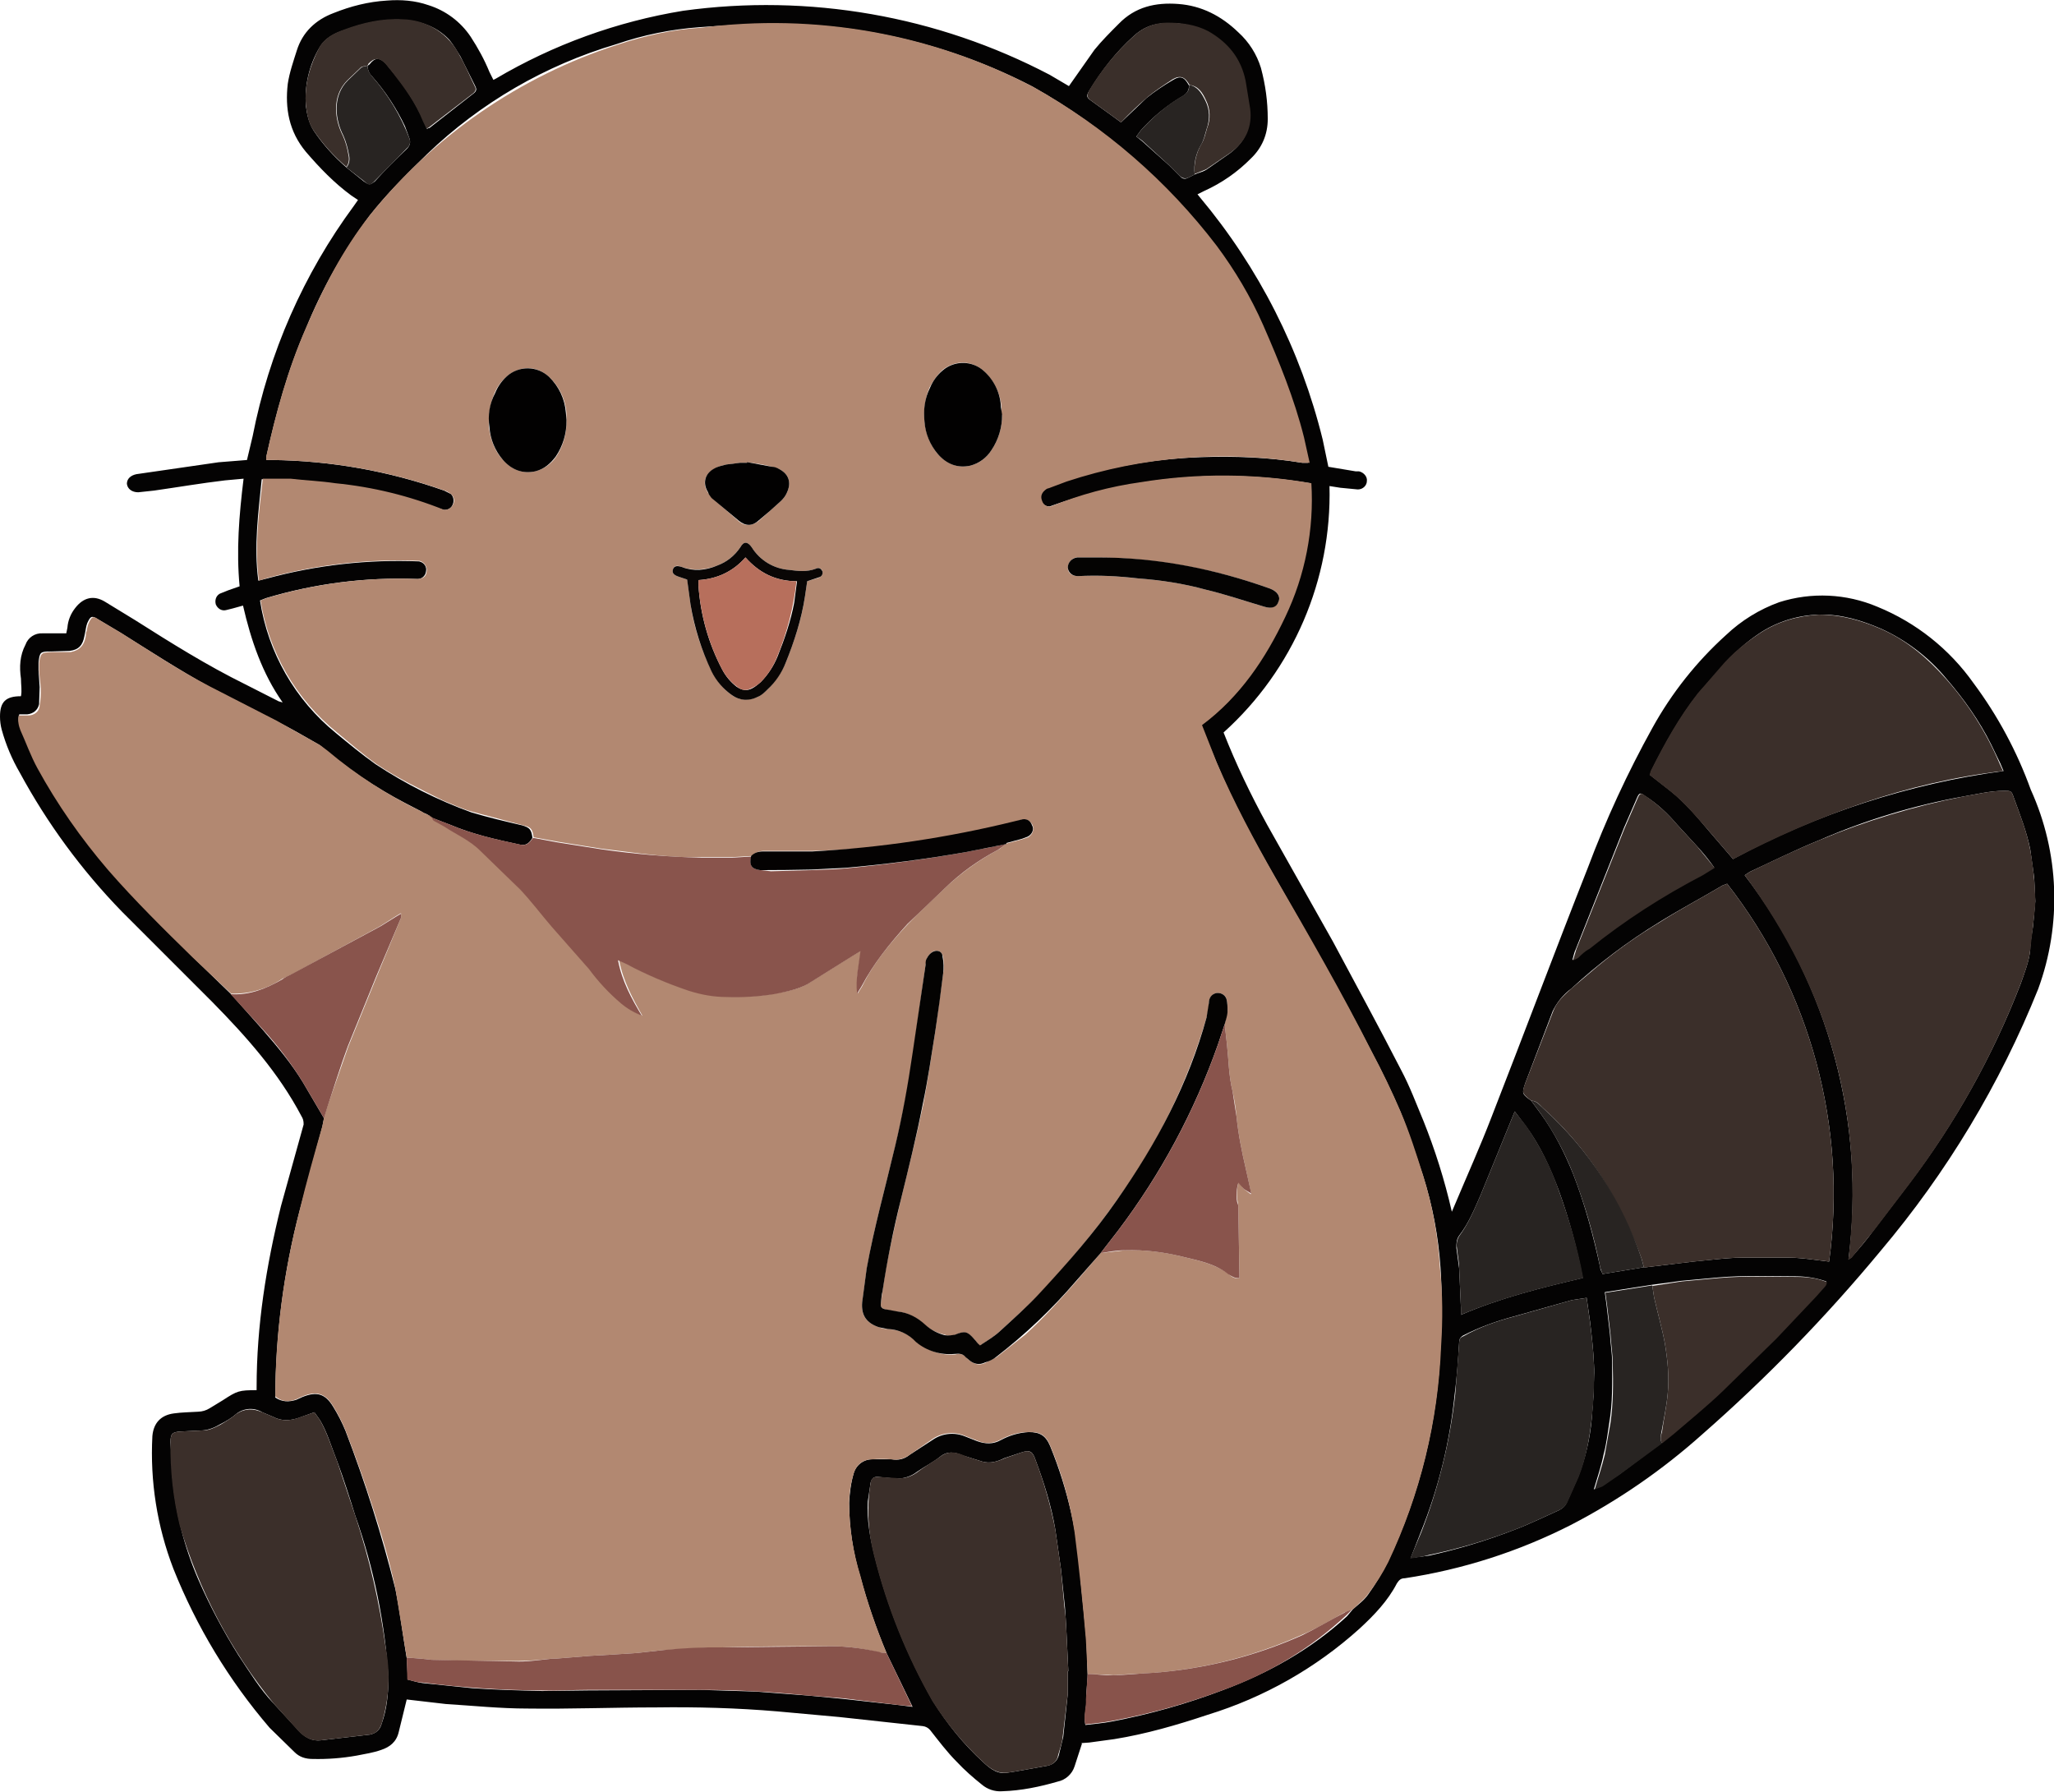
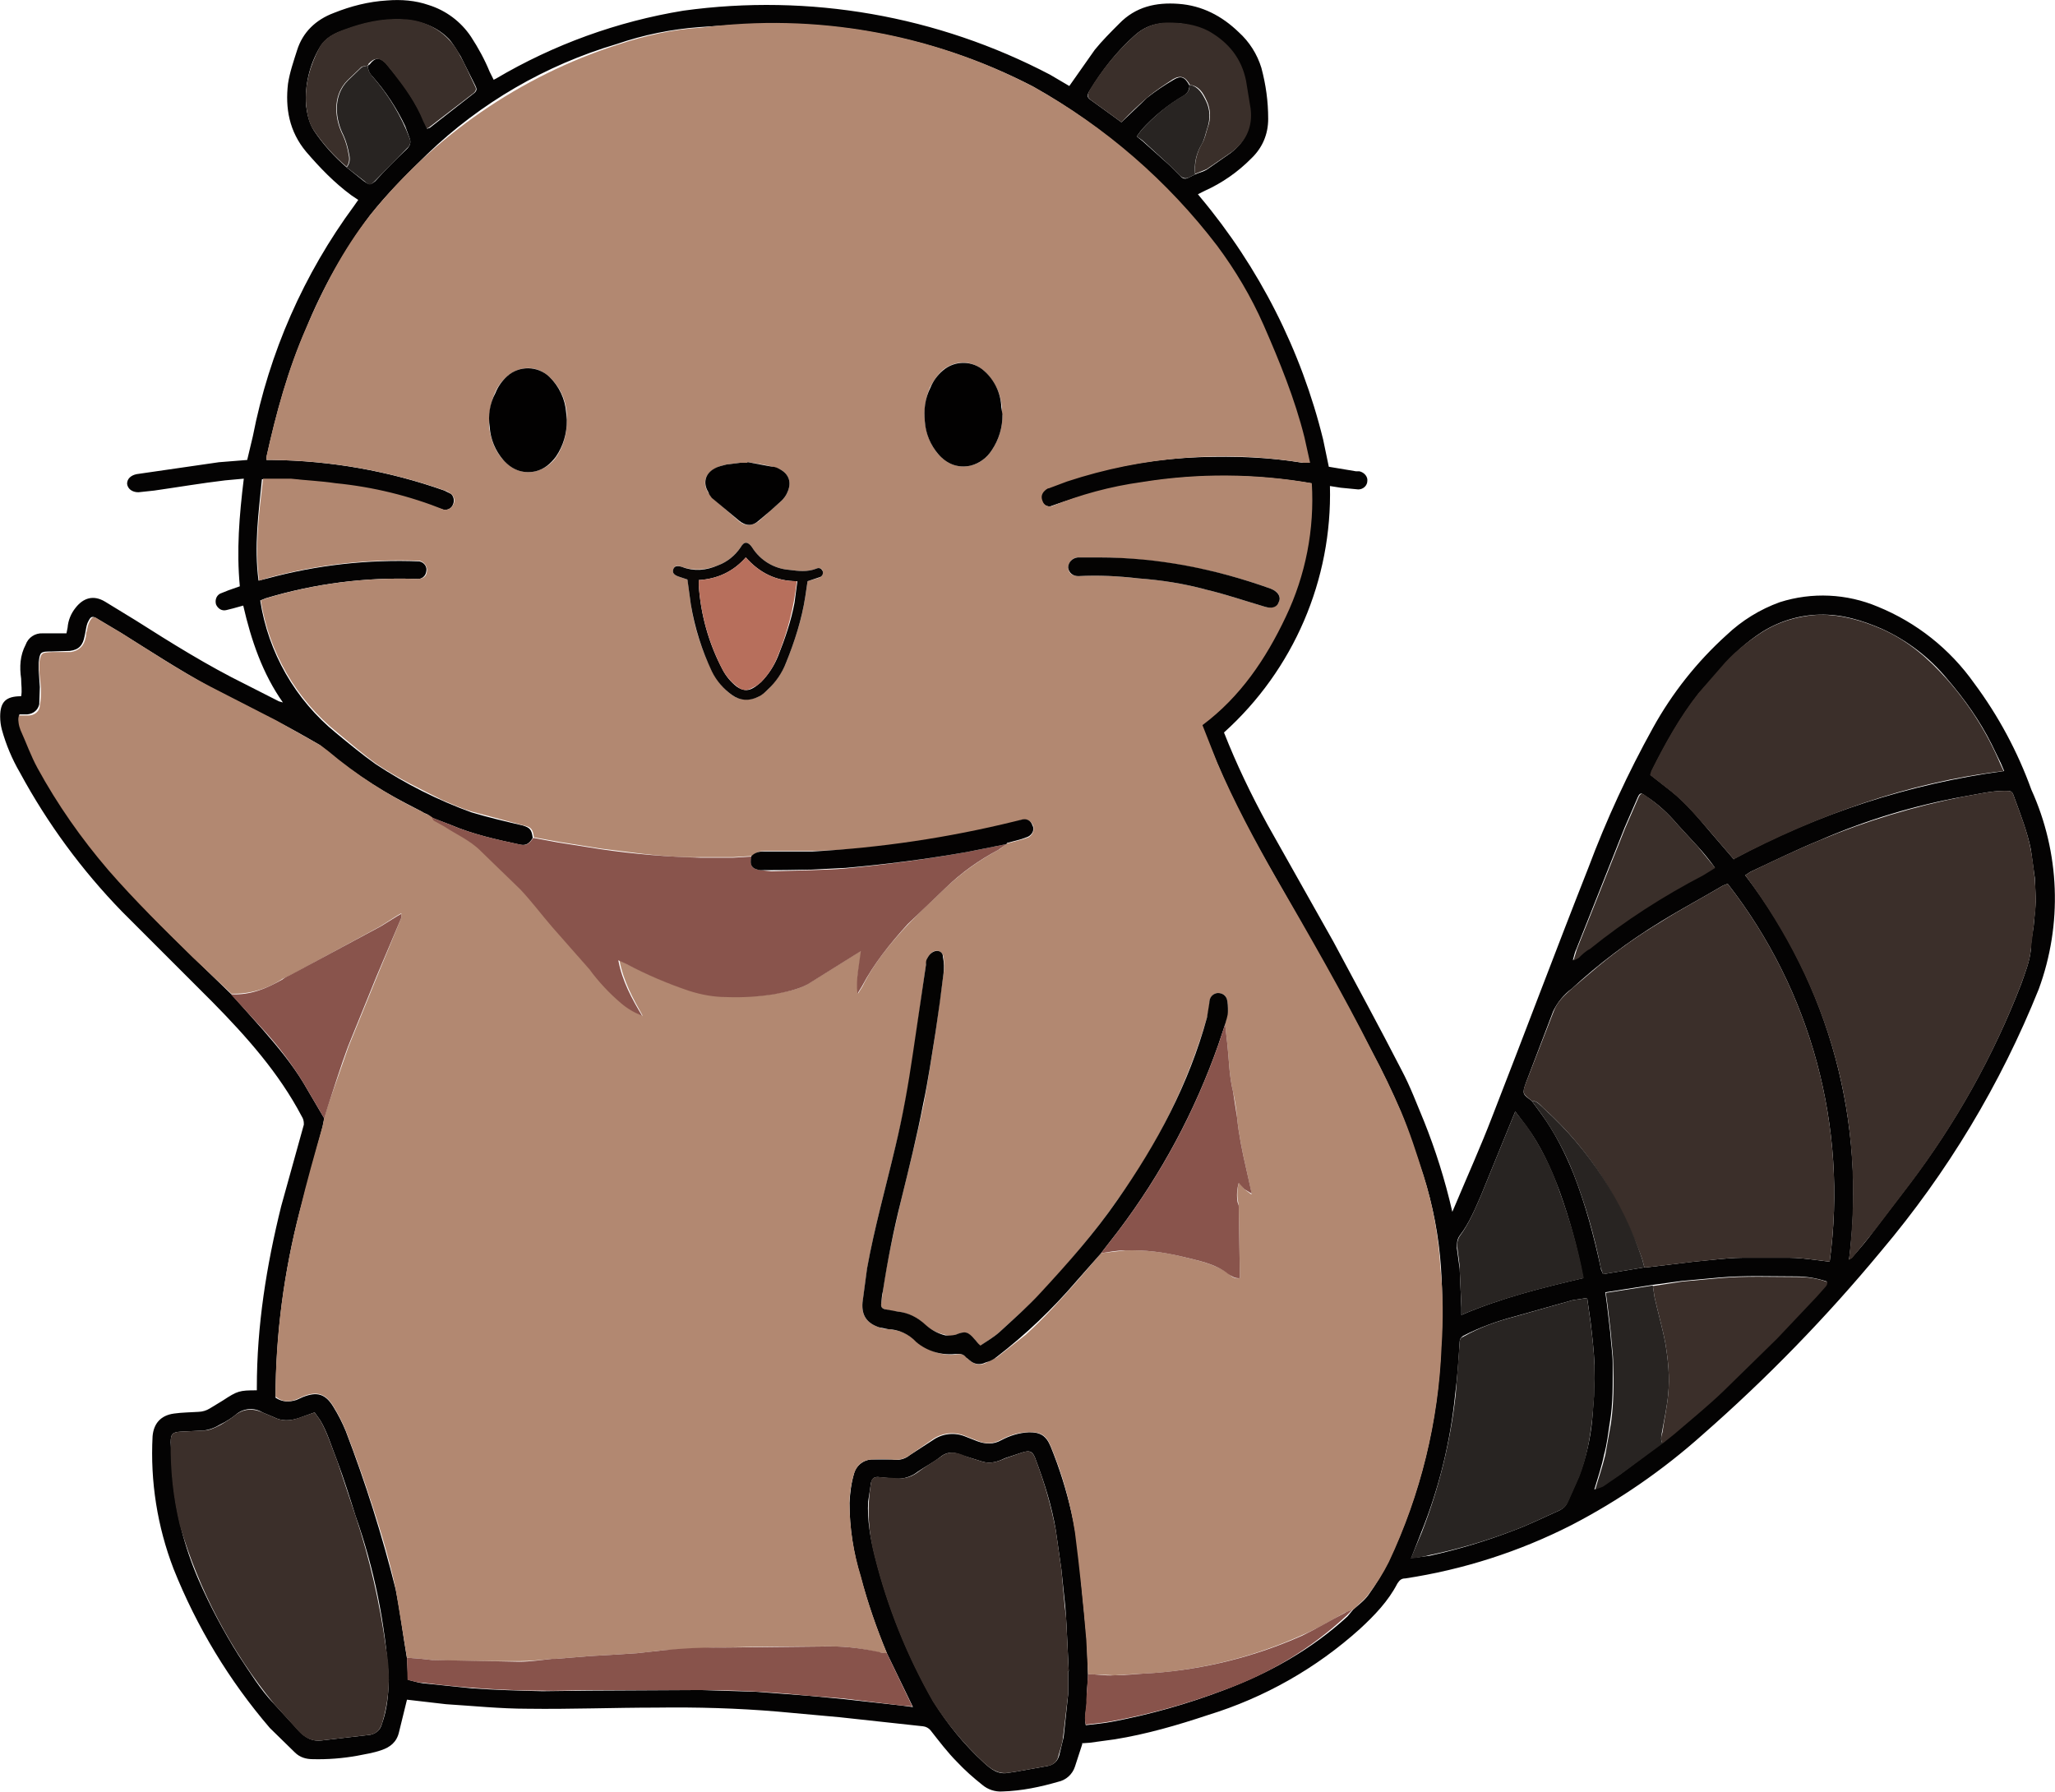
- <svg xmlns="http://www.w3.org/2000/svg" id="a" viewBox="0 0 362.6 316.2">
+ <svg xmlns="http://www.w3.org/2000/svg" id="a" viewBox="-0.03 0.02 362.7 316.22">
  <defs>
-     <style>.c{fill:#88534b}.d{fill:#282422}.g{fill:#3b2f2a}.h{fill:#3a2f2a}.i{fill:#89544c}.k{fill:#040302}.l{fill:#020101}</style>
+     <style>
+             .c{fill:#88534b}.d{fill:#282422}.g{fill:#3b2f2a}.h{fill:#3a2f2a}.i{fill:#89544c}.k{fill:#040302}.l{fill:#020101}
+         </style>
  </defs>
  <path fill="#040303" d="m191 307.8-1.3 4a4 4 0 0 1-3 2.7c-3.1.9-6.4 1.6-9.8 1.7a5 5 0 0 1-3.6-1.2c-1.5-1.2-3-2.5-4.4-4-1.7-1.7-3.2-3.7-4.7-5.6a2 2 0 0 0-1.3-.7l-14.7-1.6-11-1c-7.1-.6-14.2-.8-21.4-.7-7.5 0-15.1.3-22.7.2-4.8 0-9.6-.5-14.4-.8l-6.9-.8-1.4 5.7c-.4 1.8-1.6 2.7-3.1 3.2-1.4.5-2.8.7-4.3 1a39 39 0 0 1-7.8.6c-1.2 0-2.3-.3-3.2-1.2l-4.4-4.3a100 100 0 0 1-17-28.1 56.8 56.8 0 0 1-3.7-23.4c.2-2.3 1.5-3.7 3.8-4 1.4-.2 2.8-.2 4.3-.3a4 4 0 0 0 2-.6l2.3-1.4c2.6-1.7 2.9-1.8 6-1.8v-.5c0-10.9 1.7-21.5 4.3-32l4-14.4c0-.7-.1-1-.4-1.5-4-7.6-9.7-14-15.7-20.1l-16-16a111 111 0 0 1-18-24.5 32 32 0 0 1-3.2-7.6 9 9 0 0 1-.3-2.3c0-2.6 1-3.6 3.7-3.6.2-1 0-2 0-3.1-.3-2.1-.2-4.1.8-6a3 3 0 0 1 3-2h4.2l.2-1c.1-1.3.6-2.5 1.4-3.5 1.4-1.8 3.2-2.3 5.2-1.1l5.4 3.3c6.3 4 12.7 8 19.4 11.3l5.9 3 .7.2c-3.6-5.1-5.6-11-7-17.1l-1.8.5-1.2.3c-.8.2-1.5-.3-1.8-1-.2-.7 0-1.5.7-1.9l1.5-.6 2-.7c-.6-6.3-.1-12.5.7-19l-3.3.3c-4.2.5-8.3 1.2-12.5 1.8l-2.8.3c-1.1 0-1.9-.6-2-1.5 0-.9.7-1.5 1.7-1.7l14.5-2.1 5-.4 1-4.2a101.2 101.2 0 0 1 17.9-40.7l.7-1-1.2-.8c-3-2.2-5.6-4.9-8-7.7-3-3.6-3.7-7.7-3.2-12 .3-2 1-4 1.6-5.9 1-3.2 3.3-5.4 6.5-6.6 3-1.2 6.1-2 9.4-2.2 2.5-.2 5 0 7.3.8a14 14 0 0 1 7.5 5.6c1.3 2 2.4 4 3.3 6.2l.7 1.4.4-.2a95.3 95.3 0 0 1 33.1-12 107.7 107.7 0 0 1 64.7 11.3l3.4 2 4.5-6.4c1.3-1.6 2.8-3.1 4.3-4.6 2.9-3 6.5-3.8 10.5-3.5 4.1.3 7.6 2.1 10.6 5a14 14 0 0 1 4 6.3c.8 3 1.2 5.9 1.2 9 0 2.7-1 5.1-3 7a27.3 27.3 0 0 1-8.2 5.7l-1.2.6.4.5a106 106 0 0 1 21.7 42.8l1 4.8 4.8.8h.6c.9.2 1.5 1 1.4 1.7 0 .8-.7 1.5-1.6 1.5l-3.1-.3-1.9-.3a56.6 56.6 0 0 1-18.7 43.5c2.2 5.6 4.8 11 7.7 16.3l11.6 20.6c4 7.5 8.1 15 12 22.6 1.6 3 2.7 6 4 9.1 2 5 3.7 10.3 5 16l.6-1.4c2.1-5 4.4-10.1 6.4-15.3 5.7-14.6 11.2-29.3 17-44a185 185 0 0 1 11.4-24.7 63.4 63.4 0 0 1 13-16.4 27 27 0 0 1 9.4-5.8 25 25 0 0 1 17.3.8 38.7 38.7 0 0 1 17 13.5 73 73 0 0 1 10.1 18.8 46.4 46.4 0 0 1 1.3 35.2 169.4 169.4 0 0 1-27.8 46.2 283 283 0 0 1-31.5 32.4 112.2 112.2 0 0 1-23.2 16 96.6 96.6 0 0 1-29.3 9.4c-.7 0-1 .3-1.4.9-1.6 3.1-4 5.6-6.6 8a71.3 71.3 0 0 1-26.8 15.2c-5.4 1.8-10.9 3.4-16.5 4.3l-4.4.6-1.4.1ZM75.8 144l-.5-.3-.5-.2-.5-.3-2.7-1.4a79 79 0 0 1-15.2-10.3c-2.6-1.5-5.2-3-7.8-4.3l-11.7-6c-5.4-3-10.5-6.3-15.6-9.5l-4.2-2.5c-.8-.5-1.1-.4-1.5.4-.3.5-.4 1.1-.5 1.7l-.2 1c-.3 1.6-1 2.4-2.6 2.6L9 115c-1.9 0-2 .1-2.2 2v1.3l.2 3-.1 3c-.2 1-1 1.7-2.1 1.8H3.4c-.3 1 0 1.8.3 2.5 1 2.3 1.8 4.6 3 6.7a98 98 0 0 0 12.5 18C23.9 159 29 164 34.1 169l6.7 6.5 5.6 6.3c2.6 3 5.1 6 7.1 9.3l3.7 6.3-.3 1.5-4 14.8a132.3 132.3 0 0 0-4.3 33c1.2.8 2.4.8 3.7.4l1.1-.5c2.5-1 4-.6 5.4 1.7a29 29 0 0 1 2.2 4.3 244 244 0 0 1 8.8 27.9c.8 4 1.3 8.1 2 12.2l.2 3.8c.9.2 1.7.5 2.6.6l8.7.9c4.2.3 8.3.4 12.4.5l8.1-.1 19.9-.1 9.7.3 9.2.7 6.3.6 9.9 1.1 2.3.3-4.6-9.5a106 106 0 0 1-4.6-13.4 44.8 44.8 0 0 1-2-13.1c.1-1.8.3-3.5.8-5.2a3.4 3.4 0 0 1 3.3-2.5h3.4c1.2.2 2.2 0 3.2-.8l4-2.6a6 6 0 0 1 5.6-.7l2.3.9c1.4.5 2.8.6 4.2-.2 1.5-.8 3.1-1.3 4.9-1.4 2 0 3 .6 3.8 2.5a74.1 74.1 0 0 1 5.4 24l1 10.2.2 6c0 1.6-.3 3-.2 4.5 0 1.5-.5 3-.2 4.5 1.6-.2 3.1-.3 4.6-.6a116 116 0 0 0 19.8-5.6c8-3 15.5-7.2 21.8-13l1-1.2c.9-.8 2-1.6 2.7-2.6a45 45 0 0 0 3.5-5.8 95.9 95.9 0 0 0 9.3-38c.3-4.6.3-9.2 0-13.9a69 69 0 0 0-3.1-16.3c-1.3-3.8-2.5-7.6-4-11.3a140 140 0 0 0-5-10.4c-5.4-10.5-11.3-20.7-17.1-30.9-3.8-6.6-7.4-13.2-10.3-20.2L212 128c6.8-5 11.2-11.7 14.7-19.2a46.5 46.5 0 0 0 4.6-23.5 91 91 0 0 0-46 4.1c-.7 0-1.2-.3-1.5-1-.3-.5-.2-1.2.3-1.7a3 3 0 0 1 .9-.6l3-1.2a88.2 88.2 0 0 1 23.9-4.2c6-.2 12 0 18 1h1a119 119 0 0 0-8.2-24.3c-2.1-5-4.9-9.8-8.2-14.1a106 106 0 0 0-32.2-28 99 99 0 0 0-45.8-11.1c-4.3 0-8.7.3-13 .6a58 58 0 0 0-14.7 3 81.5 81.5 0 0 0-33.4 19.4c-3.6 3.5-7.1 7-10.1 10.8A90 90 0 0 0 54 58c-3.2 7.3-5.3 15-7 22.7v.5h1a94.5 94.5 0 0 1 30.4 5.4l1.2.6c.5.5.6 1.3.3 1.9-.2.6-.9 1-1.6.9a123 123 0 0 0-27.1-5.4h-5c-.6 6-1.4 11.8-.6 17.9l1.6-.4a88.6 88.6 0 0 1 26.8-3c.9.2 1.4 1 1.2 1.8-.1.8-.8 1.4-1.7 1.3a81.8 81.8 0 0 0-26.6 3.4l-1 .4a37.5 37.5 0 0 0 13.4 23.4c2.3 1.9 4.6 3.8 7 5.5a80.2 80.2 0 0 0 16.9 8.5c3 .9 6 1.6 9 2.3 1.3.4 1.6.7 1.8 2.2-.6 1-1.2 1.4-2.2 1.2-4.2-.9-8.3-1.8-12.3-3.5l-3.4-1.3-.3-.2Zm201.9 25.4.7-.4 2-1.7a140 140 0 0 1 20-13c.8-.3 1.4-.8 2.2-1.2a40 40 0 0 0-3-3.7l-3.5-3.8c-1.7-2-3.5-3.7-5.7-5.1-.8-.6-1-.6-1.4.3l-2.3 5.3-8.5 21.4c-.3.6-.4 1.2-.6 1.9v.1Zm3.7 93.5 1.4-.7 3-1.9 7.5-5.6 2-1.6c3-2.5 6-5 8.8-7.7l9.4-9.2 7-7.4 1.6-1.8c.2-.2.2-.5.3-.8a17 17 0 0 0-5.4-.9c-4.6 0-9.1-.2-13.6.2l-6.6.6-5.2.7-8.3 1.3.3 2.2.6 5.1c.1 1.8.4 3.5.4 5.2 0 3.5.1 7-.5 10.5-.3 1.9-.5 3.8-1 5.6-.4 2-1.1 4.1-1.7 6.1l-.1.2v-.1ZM64.9 11.6l.3-.2c1-1.3 1.8-1.3 2.9-.2l1.3 1.6a35.6 35.6 0 0 1 6 10c.1-.2.3-.2.4-.2l7.8-6.1c.5-.4.6-.7.3-1.3L81.3 10c-.6-1-1.2-2-2-3-2.2-2.3-5-3.3-8.2-3.5-3.6-.2-7 .6-10.3 1.8-1.8.6-3.4 1.4-4.4 3.1A17.7 17.7 0 0 0 54 18.7c.2 1.5.5 3 1.4 4.4 1.6 2.4 3.6 4.6 5.8 6.5l3 2.4c1 .7 1.1.7 2 0 1.8-2 3.7-3.9 5.6-5.7.6-.6.7-1.2.5-1.8l-.8-2.2a37.3 37.3 0 0 0-5.8-8.8c-.5-.5-.8-1.1-.8-1.9m146 19.2c.6-.3 1.3-.4 2-.8l4.3-3c2.6-2 3.7-4.5 3.3-7.7l-.7-4.9c-.8-4-3.1-6.8-6.6-8.7a14 14 0 0 0-7.3-1.6c-2.3 0-4.2.8-5.8 2.3-3.1 2.8-5.6 6-7.8 9.6-.6 1-.5 1.2.5 1.9l3.6 2.6 1.5 1.1 4.5-4.3c1.5-1.2 3-2.2 4.7-3.2 1.3-.8 2-.5 2.8 1 0 .9-.4 1.4-1 1.8a30.9 30.9 0 0 0-7.5 6.1l-.8 1.1 1 .8 4.8 4.3 2 2c.3.3.7.5 1.3.2zm79.3 192.9h.4l8.3-1 3-.3c2-.2 3.9-.4 5.8-.4h8c1.6 0 3.2.2 4.8.4l2.4.3a89 89 0 0 0-18-66.7l-.8.3c-3.7 2.2-7.5 4.2-11.2 6.5a99.7 99.7 0 0 0-15.5 11.7 10.8 10.8 0 0 0-3.3 4l-4.8 12.6c-.7 2-.6 2 1 3.2l1.7 2.3c2.4 3.3 4.2 6.9 5.7 10.6 2.1 5.4 3.6 11 4.8 16.6 0 .4.3.7.4 1.1zm36-1.3.6-.4c1.4-1.6 2.8-3.2 4-4.9l6.1-8a143.9 143.9 0 0 0 19.8-35.4c.7-2 1.5-4 1.7-6 0-1.4.3-2.8.5-4.2l.4-4.4-.2-4.2-.7-5c-.6-3-1.8-6.1-2.9-9.1-.4-1.2-.5-1.2-1.7-1.2-2.5 0-4.8.6-7.2 1a113.7 113.7 0 0 0-25.4 7.7c-4.2 1.7-8.2 3.7-12.3 5.6l-.9.6a92.2 92.2 0 0 1 18.3 68ZM306 151.6a140 140 0 0 1 47.7-15.5l-.6-1.4-1.6-3.3c-2.1-4.2-4.8-8-7.9-11.6a32.2 32.2 0 0 0-11.5-8.8c-3.5-1.5-7-2.6-11-2.5a20 20 0 0 0-10.2 3.1c-2.6 1.7-5 3.8-7 6.2l-4 4.5c-3.4 4.3-6 9-8.4 13.8l-.2.7 3.7 2.9c2.5 2 4.6 4.5 6.7 7l4.3 5ZM55.5 249.3l-2.8 1c-1.5.5-3 .6-4.5-.2l-1.9-.8a4 4 0 0 0-4.6.3c-.8.7-1.8 1.3-2.8 1.8-1 .6-2 1-3.1 1.1l-4 .2c-1.4.1-1.7.4-1.7 1.9l.3 5.8a58.3 58.3 0 0 0 4.6 18.4c2 4.6 4.4 9.1 7.1 13.4 2 3 3.8 6 6.2 8.5l4.6 5c1 1 2.2 1.7 3.8 1.5l8.6-1c1-.2 1.8-.8 2.1-2 .9-2.5 1.1-5 1.2-7.7a106.3 106.3 0 0 0-5.9-29c-1-3.2-2-6.4-3.2-9.6-1-2.5-1.7-5-3-7.2zm133 45.7h.1l-.4-8.3-.2-3-.7-6.7-1-7c-.7-4.2-2-8.3-3.5-12.3-.5-1.5-1-1.8-2.5-1.3l-3 1c-1.2.6-2.5 1-3.9.6l-3.5-1.1c-1.4-.6-2.7-.8-4 .3-1.3 1-2.7 1.7-4 2.6a5.7 5.7 0 0 1-3.8 1.2l-3.2-.3c-.7 0-1 .3-1.2 1l-.5 3.3c-.2 3.3.4 6.5 1.2 9.7a101.6 101.6 0 0 0 10.3 25.6c2.5 4 5.4 7.6 8.9 10.8 1.2 1.1 2.5 2.2 4.4 1.8l1.3-.2 5.6-1c1-.2 1.7-.8 2-1.8l.8-3.3.8-7.6zm60.6-20 3.2-.4c5-1.1 10-2.6 14.9-4.5 2.7-1 5.3-2.3 8-3.5.6-.3 1.1-.7 1.4-1.4l2-4.5a37 37 0 0 0 2.4-10.3l.3-3.9c0-1.8.2-3.7.1-5.5-.1-2.6-.4-5.1-.7-7.7l-.6-4.2-2.6.4-10.3 2.9c-3 .8-6.1 1.9-9 3.4-.4.3-.6.6-.6 1-.2 3.2-.4 6.3-.8 9.3a88.6 88.6 0 0 1-6 24.4l-1.8 4.6Zm18.3-78.8-6 14.7c-1.1 2.5-2.1 5-3.8 7.2-.5.7-.5 1.4-.5 2.2l.5 3.7.3 6.8v1.3c7-3 14.2-4.8 21.5-6.5a100 100 0 0 0-4.2-15.4c-1.5-4-3.3-8-5.9-11.5z" />
  <path fill="#b28871" d="m192 295.5-.3-6a427 427 0 0 0-2-19 64 64 0 0 0-4.3-15.3c-.8-1.9-1.8-2.5-3.9-2.4-1.7 0-3.3.5-4.8 1.3s-2.8.8-4.2.2a92 92 0 0 0-2.3-.9 6 6 0 0 0-5.7.7l-3.9 2.7c-1 .7-2 1-3.3.8a22 22 0 0 0-3.3 0c-1.6 0-2.8.9-3.3 2.5a19 19 0 0 0-.8 5.1 44 44 0 0 0 2 13c1.2 4.7 2.8 9.2 4.6 13.6l-1.3-.1c-2.8-.7-5.6-1.1-8.5-1.1-6.3 0-12.7 0-19 .2-2.4 0-4.8.2-7.1.3l-3.7.2-4.5.5-4.7.3-3.5.2-6.2.5h-.6c-2 .2-3.9.4-5.8.4-5.1 0-10.3 0-15.4-.2l-1.8-.2-2.6-.2-2-12.2c-1.3-6.1-3.2-12-5.2-18a273 273 0 0 0-3.6-9.9 29 29 0 0 0-2.2-4.3c-1.4-2.3-3-2.7-5.4-1.7l-1.1.5c-1.3.5-2.5.5-3.7-.5 0-11 1.5-22 4.3-32.9 1.2-5 2.6-9.9 4-14.8l.3-1.5.6-2 3.7-10.6 5-12.3 4.3-10.4v-.8l-.7.4-3 1.9-15.6 8.5-1.7.8a15.3 15.3 0 0 1-9 2.6L34 169c-5.1-5-10.2-10-14.9-15.4-4.8-5.6-9-11.6-12.5-18-1.2-2.2-2-4.5-3-6.7-.3-.8-.5-1.6-.3-2.6H5c1 0 2-.7 2-1.8.2-1 .2-2 .2-3l-.3-3V117c.3-1.8.4-1.8 2.3-1.9h3.3c1.5-.3 2.3-1.1 2.6-2.6.1-.4 0-.8.2-1.1.1-.6.2-1.2.5-1.7.4-.8.7-1 1.5-.4l4.2 2.5c5.1 3.2 10.2 6.6 15.6 9.4l11.7 6 7.8 4.4 1.2.9a79 79 0 0 0 16.7 10.8l.5.3.5.2.5.3.3.2.4.5 1.8 1c2.2 1.5 4.5 2.5 6.4 4.3l7 6.9c2 2 3.8 4.4 5.6 6.5l6.6 7.6c1.8 2.1 3.5 4.2 5.7 6a13 13 0 0 0 3.6 2.2c-1.7-3-3.4-6.1-4.1-9.8l1.4.7c3.6 1.8 7.2 3.4 11 4.6 2.2.7 4.5 1.1 6.8 1.1 2.7 0 5.5 0 8.2-.5 2.1-.4 4.2-.7 6-1.8l8-5 1.3-.8c-.3 2.6-1 5-.6 7.6l.8-1.3c2-4.1 5-7.7 8.1-11 2.2-2.3 4.5-4.4 6.8-6.6q4.2-3.9 9.3-6.6l1.3-1 2.6-.7 1.2-.4c.8-.5 1.1-1.4.8-2.1a1.7 1.7 0 0 0-2-1l-1.2.4a154.2 154.2 0 0 1-35.6 5.1h-8.6a3 3 0 0 0-2.2.9l-3.3.2h-5.6c-3.5.1-7-.2-10.5-.6l-7.2-.9-7.5-1.2-4.4-.8c-.2-1.5-.5-1.8-1.8-2.1l-9-2.4c-1.8-.5-3.5-1.3-5.2-2-4-2-8-3.9-11.7-6.4-2.4-1.7-4.7-3.7-7-5.6A37.5 37.5 0 0 1 46 106l1-.4a81.8 81.8 0 0 1 26.6-3.4c1 0 1.6-.4 1.7-1.2.2-.8-.3-1.7-1.2-2a88.6 88.6 0 0 0-26.8 3l-1.6.5c-.8-6 0-12 .7-18h4.9c2.6.3 5.2.4 7.9.8A69.7 69.7 0 0 1 78.4 90c.7 0 1.3-.3 1.6-1 .3-.5.2-1.3-.4-1.8-.3-.2-.7-.5-1.1-.6A94.5 94.5 0 0 0 48 81.2h-1v-.6c1.7-7.7 3.8-15.4 7-22.7 3-7 6.5-13.8 11.2-19.8A92.8 92.8 0 0 1 109 7.9c4.8-1.6 9.7-2.7 14.7-3a99 99 0 0 1 58.8 10.5 105.1 105.1 0 0 1 32.3 28c3.2 4.3 6 9 8.2 14 2.8 6.4 5.5 13 7.2 19.8l1 4.5H230a88.2 88.2 0 0 0-41.7 3.3l-3.2 1.2c-.3 0-.6.3-.9.6-.4.5-.5 1-.2 1.7.2.6.8 1 1.5.9a66.2 66.2 0 0 1 16-4.3 90.3 90.3 0 0 1 30 .2 48 48 0 0 1-4.6 23.6c-3.5 7.4-8 14.1-14.7 19.1l2.6 6.6c3 7 6.6 13.7 10.3 20.2 5.9 10.2 11.8 20.4 17.1 30.9a140 140 0 0 1 5 10.4c1.6 3.7 2.8 7.5 4 11.3a68 68 0 0 1 3 16.4c.5 4.6.5 9.2.2 13.9a98.3 98.3 0 0 1-9.3 38q-1.5 3-3.6 5.7c-.7 1-1.8 1.8-2.7 2.7l-1.4.5c-2.5 1.4-5 2.9-7.6 4a78.5 78.5 0 0 1-26.2 6.7l-7 .4-4.5-.2Zm28.8-84.8v.1h.1l-1-4.6c-.7-3-1.3-6-1.6-9a36 36 0 0 0-.7-4.5c-.7-2.8-.7-5.6-1-8.3l-.4-3.6.5-2.3c0-.7 0-1.5-.2-2.2s-1-1.1-1.8-1c-.8.2-1.3.9-1.3 1.8 0 .8-.2 1.7-.4 2.5a104.3 104.3 0 0 1-15.8 32.2c-4 5.8-8.7 11.2-13.5 16.4-2.3 2.4-4.8 4.6-7.3 6.9-1 .9-2.2 1.6-3.5 2.5l-.9-1.2c-1.2-1.3-1.7-1.5-3.3-.8-.6.2-1.2.3-1.9 0a8 8 0 0 1-3.5-1.7 8.4 8.4 0 0 0-5-2.4c-.7 0-1.4-.2-2.1-.4-.5-.1-.8-.4-.7-1l.3-2.2c.7-5.4 2-10.7 3.2-16 1.4-5.7 2.8-11.3 4-17 .8-4.2 1.4-8.5 2.1-12.8l1.4-10.3c.2-1 .1-2 0-2.9-.2-1-1.2-1.4-2-.8-.4.3-.7.7-.9 1.1l-.2 1.1-2.2 15.6a180 180 0 0 1-3.2 16.6c-1.7 7.1-3.7 14.2-5 21.5l-.8 6c-.2 2.2.8 3.6 3 4.3.5.2 1 .3 1.6.3 2 .2 3.6.8 5 2.3 0 0 .1.2.3.2 2 1.4 4 2.2 6.5 2 .8-.2 1.4-.1 2 .5 0 .2.3.3.5.5.8.7 1.8 1 2.8.5l2-1 5.1-4c3.3-3 6.1-6.1 9-9.4l4.3-5 4.3-.5a37 37 0 0 1 10 1.1c2.9.7 5.8 1.3 8.2 3 .5.5 1.1 1 2 .8v-.5l-.2-12.3-.1-.6c-.2-1-.2-2.2.1-3.4.5.3.7.8 1 1.1l1.2.9Zm-44-137.5v-1.3a9.7 9.7 0 0 0-3.1-6.4c-2.2-1.9-5-2-7.3-.2-1 .9-1.7 2-2.3 3.1-.8 1.9-1.1 4-.9 6 .2 2.1 1 4.2 2.4 5.8 1.6 1.7 3.4 2.5 5.7 2a6.2 6.2 0 0 0 3.7-2.7 11 11 0 0 0 1.9-6.3Zm-76.8 1v-1.3a9.7 9.7 0 0 0-3.1-6.4c-2.2-2-5.1-2-7.4-.1a8 8 0 0 0-2.2 3c-.8 1.9-1.1 3.9-1 6 .3 2.2 1 4.2 2.5 5.8 1.6 1.7 3.4 2.5 5.7 2a6.3 6.3 0 0 0 3.7-2.6 11 11 0 0 0 1.8-6.4m21.3 28 .6 4.5c.6 4 1.9 8 3.7 11.7.9 1.7 2 3.2 3.6 4.3 1.4 1 3 1 4.6.3a7 7 0 0 0 1.7-1.3c1.4-1.4 2.5-3 3.2-4.7 1.5-3.8 2.8-7.6 3.4-11.7l.4-2.7 2-.6c.5-.2.8-.6.7-1.1s-.6-.8-1.2-.5c-1.6.6-3.1.4-4.7.2a8.5 8.5 0 0 1-6.6-4c-.7-1-1.4-1.1-2 0a8.4 8.4 0 0 1-4 3.2c-2 .8-4.2 1-6.3.3-1-.4-1.4-.2-1.6.4s.1 1 1 1.3l1.5.5Zm72.5-3.8h-3.6c-1 0-1.7 1-1.7 1.8 0 1 .8 1.5 1.8 1.5 3.6-.2 7 0 10.6.4 4 .3 8 .9 12 2 3.4.8 6.9 2 10.3 3 1.3.4 2.2 0 2.5-.9.4-1-.2-1.8-1.5-2.3-9.8-3.5-20-5.4-30.4-5.5M132 81.6v.1h-1.4l-2.4.3c-.7.2-1.4.3-2 .7-1.8.9-2.3 2.6-1.2 4.3l.6.8 4.8 4.2c1.2 1 2.4.8 3.5 0l4-3.6c.4-.4.8-.9 1-1.4.7-1.4.6-3-1-4-.5-.3-1-.5-1.6-.6-1.4-.4-2.9-.6-4.3-.8" />
  <path d="M270.3 194.3c-1.6-1.3-1.7-1.3-1-3.2l4.9-12.6c.6-1.7 2-2.9 3.2-4l4.6-3.9a87 87 0 0 1 11-7.8c3.6-2.3 7.4-4.3 11.1-6.5l.8-.3a89 89 0 0 1 18 66.7l-2.4-.3c-1.6-.2-3.2-.4-4.8-.4h-8c-2 0-3.8.2-5.7.4l-3 .3-8.4 1h-.4l-.4-1.5c-1.4-4-3.3-7.8-5.3-11.5a59.8 59.8 0 0 0-12-15c-.6-.5-1.1-1.4-2.2-1.4" class="g" />
  <path d="M326.3 222.4c3-25.2-3.4-47.7-18.3-67.9l.9-.6c4-1.9 8.1-3.9 12.3-5.6a132.8 132.8 0 0 1 25.4-7.7c2.4-.4 4.7-1 7.2-1 1.2 0 1.3 0 1.7 1.2 1.1 3 2.3 6 2.9 9.2a57 57 0 0 1 .9 9c0 1.6-.3 3-.4 4.5l-.5 4.2c-.2 2.1-1 4-1.7 6a145 145 0 0 1-19.7 35.4l-6.1 8-4 4.9zm-20.4-70.8-4.3-5c-2.1-2.4-4.2-4.9-6.7-6.9l-3.7-2.9.2-.7c2.4-4.8 5-9.5 8.3-13.7l4-4.6c2-2.4 4.5-4.4 7.1-6.1 3.1-2 6.6-3 10.3-3.2 3.9 0 7.4 1 10.9 2.5 4.6 2 8.3 5.2 11.5 8.8a54.1 54.1 0 0 1 9.5 15l.6 1.3c-17 2-32.8 7.8-47.7 15.6ZM55.5 249.3l1 1.4c1.3 2.3 2 4.7 3 7.2l3.2 9.6a132 132 0 0 1 5.4 23.4 27.6 27.6 0 0 1-.7 13.3c-.4 1.2-1 1.8-2.1 2l-8.6 1c-1.6.2-2.8-.4-3.9-1.5l-4.5-5a90.3 90.3 0 0 1-16.6-31.5 58.3 58.3 0 0 1-1.6-14.6c0-1.5.3-1.8 1.7-1.9l4-.2c1.2 0 2.1-.5 3.1-1 1-.6 2-1.2 2.8-1.9 1.5-1 3-1 4.6-.3l1.9.8c1.5.8 3 .7 4.4.2z" class="g" />
  <path d="m177.6 149-1.4 1c-3.4 1.8-6.5 4-9.2 6.6l-6.8 6.5c-3.1 3.4-6 7-8.1 11l-.8 1.3c-.3-2.6.3-5 .6-7.5l-1.3.8-8 5c-1.8 1-4 1.4-6 1.8a44 44 0 0 1-8.3.5c-2.3 0-4.5-.4-6.7-1.1a74 74 0 0 1-11-4.7l-1.5-.7c.7 3.7 2.4 6.8 4.2 9.8a13 13 0 0 1-3.7-2.2 35.6 35.6 0 0 1-5.6-6l-6.6-7.5c-1.9-2.2-3.6-4.5-5.6-6.6l-7-6.8c-1.9-1.9-4.3-2.9-6.4-4.3l-1.8-1c-.2-.1-.3-.4-.4-.6l3.3 1.3c4 1.7 8.2 2.6 12.4 3.5 1 .2 1.5-.2 2.2-1.2l4.3.8 7.6 1.2a147 147 0 0 0 17.7 1.5h5.6l3.3-.2c-.3 1.6 0 2.2 1.7 2.4l1.8.2 7-.2c2-.1 4.1-.1 6.1-.3a263 263 0 0 0 21.4-2.9z" class="i" />
  <path d="M188.5 295v4l-.9 7.6c-.1 1.1-.5 2.2-.8 3.2a2.2 2.2 0 0 1-1.9 1.9l-5.6 1-1.3.2c-1.9.3-3.2-.7-4.4-1.8a54.5 54.5 0 0 1-9-10.8 101 101 0 0 1-10.3-25.7 30.8 30.8 0 0 1-.6-12.9c.1-.7.5-1 1.2-1l3.2.2c1.4.2 2.7-.2 3.8-1 1.3-1 2.7-1.8 4-2.7 1.2-1 2.5-1 4-.4 1.1.5 2.3.8 3.5 1.2 1.4.4 2.7 0 4-.6l2.9-1c1.4-.5 2-.2 2.5 1.3a75 75 0 0 1 3.5 12.3l1 7 .6 6.6c.1 1 .3 2 .3 3.1l.4 8.3z" class="g" />
  <path d="m249 275 1.9-4.5a97 97 0 0 0 6-24.4l.7-9.2c0-.5.2-.8.7-1 2.8-1.6 5.9-2.7 9-3.5l10.2-2.9 2.6-.4.6 4.3c.3 2.5.6 5 .7 7.6a69 69 0 0 1-.4 9.4c-.4 3.5-1 7-2.3 10.3l-2 4.5a3 3 0 0 1-1.5 1.4c-2.7 1.2-5.3 2.5-8 3.5a96 96 0 0 1-15 4.4c-1 .3-2 .4-3.1.6Z" class="d" />
  <path d="m71.8 292.6 2.6.2 1.8.2 15.4.3c2 0 3.8-.3 5.8-.5h.6l6.2-.5 3.5-.2 4.7-.3 4.5-.5a92 92 0 0 1 10.7-.5l19.1-.2c2.9 0 5.7.4 8.5 1 .4.2.8.1 1.3.2l4.5 9.4-2.2-.2-9.9-1.2-6.3-.5a184 184 0 0 0-19-1h-19.8c-2.7 0-5.4.2-8.1.1a171 171 0 0 1-21.2-1.4c-.8 0-1.7-.3-2.6-.5z" class="c" />
  <path d="m267.4 196.2 2 2.5a46 46 0 0 1 5.8 11.5c1.8 5 3.3 10 4.3 15.4-7.3 1.7-14.5 3.5-21.6 6.5v-1.3l-.3-6.8c0-1.2-.3-2.5-.4-3.7a3 3 0 0 1 .4-2.1c1.7-2.3 2.7-4.8 3.8-7.3z" class="d" />
  <path d="m291.7 227 5.2-.8 6.6-.6c4.5-.4 9-.2 13.6-.2 1.8 0 3.6.2 5.4.9 0 .3-.1.6-.3.8l-1.6 1.8-7 7.4-9.4 9.2c-2.8 2.7-5.9 5.2-8.8 7.7l-2 1.6c-.4-.7-.2-1.4 0-2 .3-2.3.8-4.5 1-6.7.3-3 0-6-.5-9-.5-2.7-1.3-5.4-1.9-8.1z" class="g" />
  <path d="M40.8 175.5c3.3.2 6.2-1 9-2.6.5-.4 1-.6 1.6-.9l15.8-8.5 2.9-1.8.7-.4v.7l-4.4 10.4-5 12.3c-1.3 3.5-2.4 7.1-3.6 10.7l-.6 2-3.7-6.3a62 62 0 0 0-7.1-9.4l-5.7-6.2Z" class="i" />
  <path d="M210 15c-.8-1.4-1.6-1.8-3-1-1.5 1-3.1 2-4.6 3.3s-3 2.7-4.5 4.3l-1.5-1.1a336 336 0 0 0-3.6-2.6c-1-.7-1-1-.5-2a42 42 0 0 1 7.8-9.5A8.5 8.5 0 0 1 206 4c2.5 0 5 .3 7.3 1.5 3.5 2 5.8 4.8 6.6 8.8l.8 4.9c.4 3.2-.8 5.8-3.4 7.7l-4.4 3-2 .8a9 9 0 0 1 1.2-5.3c.5-.8.7-1.8 1-2.8a6 6 0 0 0-.2-4.9c-.6-1.3-1.3-2.5-2.9-2.7M61.2 29.5a32 32 0 0 1-5.8-6.4c-1-1.4-1.2-3-1.4-4.5-.3-3.7.7-7 2.4-10.3 1-1.7 2.7-2.5 4.4-3.1C64 4 67.5 3.2 71 3.4a11.5 11.5 0 0 1 10.2 6.5c1 1.7 1.7 3.5 2.6 5.3.3.5.2.9-.3 1.3l-7.8 6-.4.2-.6-1.2c-1.3-3.3-3.3-6-5.4-8.7L68 11.2c-1.1-1.1-2-1-3 .1 0 .1 0 .2-.2.3-.4.1-1 .1-1.2.4l-2.3 2.2c-2.8 2.8-2.2 7-.8 9.7.5 1.1.8 2.2 1 3.4.2.8.1 1.6-.4 2.2Z" class="h" />
  <path d="m291.7 227 .3 2c.6 2.7 1.4 5.4 1.9 8.1.5 3 .8 6 .5 9-.2 2.2-.7 4.4-1.1 6.7-.1.6-.3 1.3.1 2l-7.6 5.6-2.9 2c-.4.2-1 .3-1.4.6.6-2.1 1.3-4.1 1.8-6.2l1-5.6c.5-3.5.5-7 .4-10.5 0-1.7-.3-3.4-.4-5.2a427 427 0 0 0-.6-5.1l-.3-2.2 8.3-1.3Z" class="d" />
  <path d="m277.7 169.5.6-2 8.5-21.3 2.3-5.3c.4-.9.6-1 1.4-.4 2.2 1.5 4 3.2 5.7 5.2l3.4 3.7 3.1 3.8-2.1 1.3c-7.1 3.7-13.8 8-20 13-.8.4-1.4 1-2 1.6l-.8.4Z" class="h" />
  <path d="M192 295.5c1.5 0 3 .3 4.5.2 2.3 0 4.6-.3 7-.4a79 79 0 0 0 26.3-6.6c2.5-1.2 5-2.7 7.5-4 .4-.3 1-.4 1.4-.6l-1 1a63 63 0 0 1-21.7 13.2 116 116 0 0 1-19.8 5.5c-1.5.3-3 .4-4.6.6-.4-1.5.2-3 .1-4.4z" class="c" />
  <path d="M61.2 29.5c.5-.6.6-1.4.4-2.2-.2-1.1-.5-2.3-1-3.4-1.4-2.7-2-6.9.8-9.7l2.3-2.2c.3-.3.8-.3 1.2-.4 0 .8.3 1.3.8 1.9a35.8 35.8 0 0 1 6.6 11c.2.6.1 1.2-.5 1.7L66.1 32c-.8.8-.9.8-1.8 0l-3.1-2.4Zm209.1 164.8c1 0 1.6.9 2.2 1.4a62.4 62.4 0 0 1 17.3 26.5l.4 1.5-7.3 1.2-.4-1.1a99.7 99.7 0 0 0-4.8-16.6 50 50 0 0 0-5.7-10.6zM210 15c1.5.3 2.2 1.6 2.8 2.8.8 1.6.8 3.3.2 5-.3 1-.5 2-1 2.8a8.4 8.4 0 0 0-1.1 5.2l-1.2.6c-.6.2-1 0-1.4-.3l-2-2-4.7-4.3-1-.7.8-1.1c2.2-2.4 4.6-4.5 7.4-6.1.7-.4 1.2-1 1.1-1.8Z" class="d" />
  <path d="m74.9 143.6-.5-.3zm.5.2-.5-.2zm.5.2c-.2 0-.3 0-.5-.2l.5.3Z" class="i" />
  <path d="m277.8 169.5-.2.1.1-.1Z" class="h" />
  <path d="m76.2 144.3-.3-.2s.2 0 .3.2" class="i" />
  <path d="M281.5 263h-.1z" class="d" />
  <path d="m194.3 221.2-4.4 5a94.8 94.8 0 0 1-14 13.3c-.6.5-1.3.8-2 1-1 .5-2 .3-2.8-.4l-.6-.5c-.5-.6-1-.7-2-.6a9.3 9.3 0 0 1-6.8-2.1 7.1 7.1 0 0 0-5-2.3l-1.5-.3c-2.2-.7-3.2-2.1-3-4.4l.8-6c1.3-7.2 3.3-14.3 5-21.5 1.3-5.4 2.3-11 3.1-16.5l2.3-15.6c0-.4 0-.8.2-1.1.2-.4.5-.8.8-1 .9-.7 2-.3 2 .7.2 1 .2 2 .1 2.9a324 324 0 0 1-1.4 10.3c-.7 4.3-1.3 8.6-2.2 12.8-1.1 5.7-2.5 11.3-3.9 17a172 172 0 0 0-3.2 16c-.2.7-.2 1.5-.3 2.2-.1.6.2.9.7 1l2.2.4c1.9.2 3.5 1 5 2.4a8 8 0 0 0 3.4 1.8c.7.1 1.2 0 1.8-.1 1.7-.7 2.2-.6 3.4.8.3.3.5.7 1 1.1 1.2-.8 2.4-1.5 3.4-2.4 2.5-2.3 5-4.5 7.3-7 4.8-5.2 9.5-10.5 13.5-16.3 7-10 12.6-20.5 15.8-32.2l.4-2.5c0-1 .5-1.6 1.3-1.8.7-.1 1.5.2 1.8 1 .2.7.2 1.5.2 2.2 0 .8-.3 1.5-.5 2.3l-1.2 3.6a121 121 0 0 1-17.6 32.8z" class="k" />
  <path d="m194.3 221.2 3.1-4a120.2 120.2 0 0 0 17.6-32.8l1.2-3.6.4 3.6c.3 2.7.3 5.5 1 8.3l.7 4.5c.3 3 .9 6 1.6 9l1 4.5-1.3-.8-1-1.1a7.7 7.7 0 0 0-.2 3.4l.2.6.2 12.3v.5c-.9.1-1.5-.4-2-.7-2.4-1.9-5.4-2.4-8.2-3.1-3.3-.8-6.6-1.2-10-1.1-1.5 0-3 .3-4.3.5" class="i" />
  <path d="M176.9 73.2a11 11 0 0 1-1.9 6.3 6.3 6.3 0 0 1-3.7 2.7c-2.3.5-4.2-.3-5.7-2a9.9 9.9 0 0 1-2.4-5.8c-.2-2 0-4 1-6a8 8 0 0 1 2.2-3 5.5 5.5 0 0 1 7.3.1 9 9 0 0 1 3 6.4zm-76.9 1a11 11 0 0 1-1.9 6.4c-.9 1.2-2 2.2-3.6 2.6-2.3.5-4.2-.3-5.7-2a9.9 9.9 0 0 1-2.4-5.8c-.3-2.1 0-4.1 1-6a8 8 0 0 1 2.1-3 5.5 5.5 0 0 1 7.4.1 9.8 9.8 0 0 1 3 6.4l.1 1.2Z" class="l" />
  <path fill="#040202" d="m177.6 149-7 1.4a249 249 0 0 1-21.4 2.8l-6 .3a416 416 0 0 1-9 .1c-1.5-.2-2-.8-1.6-2.5.6-.6 1.3-.8 2.1-.8h8.7A193.3 193.3 0 0 0 179 145l1.2-.3c.9-.3 1.7.1 2 1 .4.7 0 1.6-.8 2l-1.1.4-2.6.7Z" />
  <path fill="#090605" d="m121.3 102.3-1.5-.5c-.9-.3-1.2-.7-1-1.3s.7-.7 1.6-.4c2.1.8 4.2.6 6.3-.3 1.6-.6 3-1.7 4-3.2.6-1.1 1.3-1 2 0a8.5 8.5 0 0 0 6.6 4c1.6.2 3.1.4 4.7-.2.6-.3 1 0 1.2.5.1.5-.2.9-.6 1l-2.1.7-.4 2.7c-.6 4-1.9 8-3.4 11.7-.7 1.8-1.8 3.4-3.2 4.7-.5.5-1 1-1.7 1.3-1.6.8-3.2.7-4.6-.3a11.1 11.1 0 0 1-3.6-4.2 45 45 0 0 1-3.7-11.8zm2 0v1a37 37 0 0 0 4.2 14.9 9.3 9.3 0 0 0 2.5 3c1 .7 1.9.8 2.8.3.6-.3 1-.7 1.5-1.1a14 14 0 0 0 3-4.6c1.2-3 2.3-6.2 2.9-9.4l.5-3.8c-3.8 0-6.7-1.5-9.1-4.2-2.2 2.5-5 3.8-8.3 4Z" />
  <path d="M193.8 98.4c10.5 0 20.6 2 30.4 5.5 1.3.5 1.9 1.4 1.5 2.3-.3 1-1.2 1.3-2.5.9-3.4-1-6.9-2.2-10.3-3-4-1.1-8-1.7-12-2-3.5-.4-7-.6-10.6-.4-1 0-1.7-.6-1.8-1.5 0-.9.7-1.7 1.7-1.8z" class="k" />
  <path d="m132 81.6 4.3.8c.6 0 1.1.3 1.6.6 1.6 1 1.7 2.6 1 4-.2.5-.6 1-1 1.4a89 89 0 0 1-4 3.5c-1.1 1-2.3 1-3.5 0l-4.8-4c-.2-.3-.5-.6-.6-1-1-1.6-.6-3.3 1.1-4.2.7-.4 1.4-.5 2.1-.7l2.4-.3h1.3v-.1Z" class="l" />
  <path d="m220.8 210.7.1.2v-.1Z" class="i" />
  <path fill="#b76f5c" d="M123.3 102.4c3.3-.2 6.1-1.5 8.3-4 2.4 2.7 5.3 4.2 9 4.2a48.3 48.3 0 0 1-3.4 13.3c-.6 1.6-1.6 3.2-2.9 4.5a5 5 0 0 1-1.5 1c-1 .6-1.9.5-2.7-.2a9 9 0 0 1-2.6-3 37.8 37.8 0 0 1-4.2-14.8z" />
</svg>
